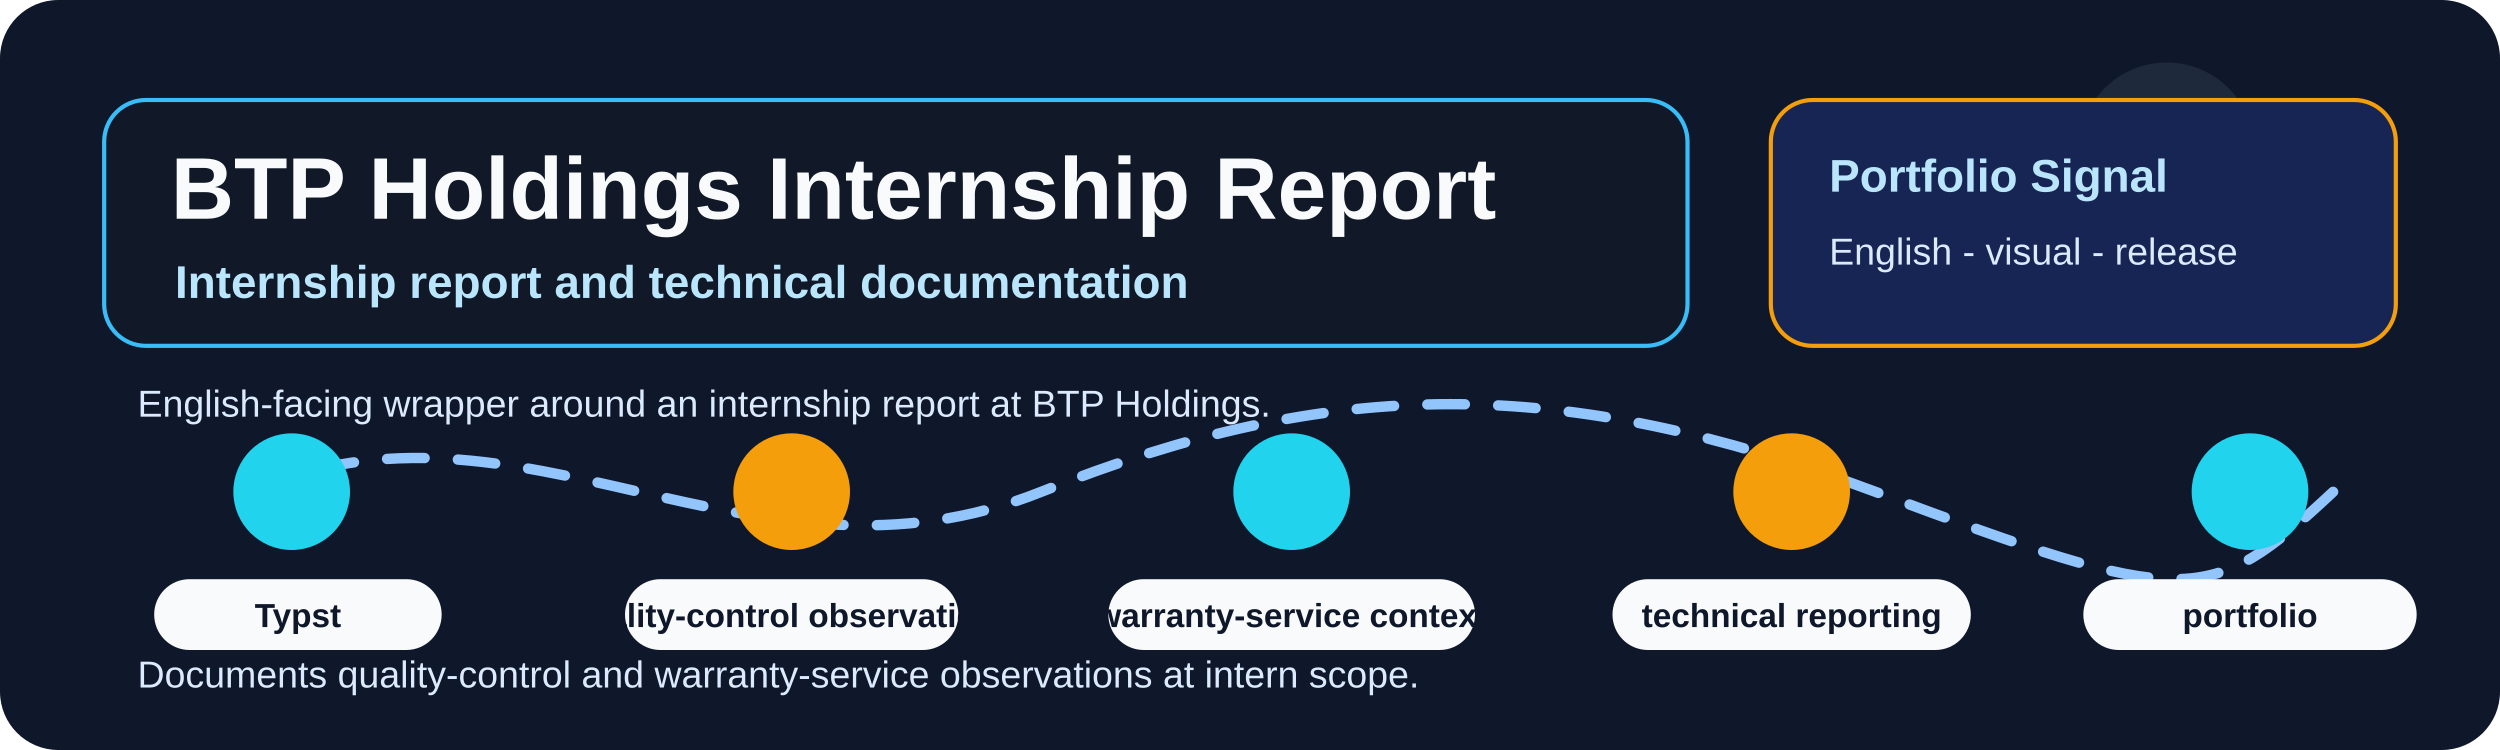
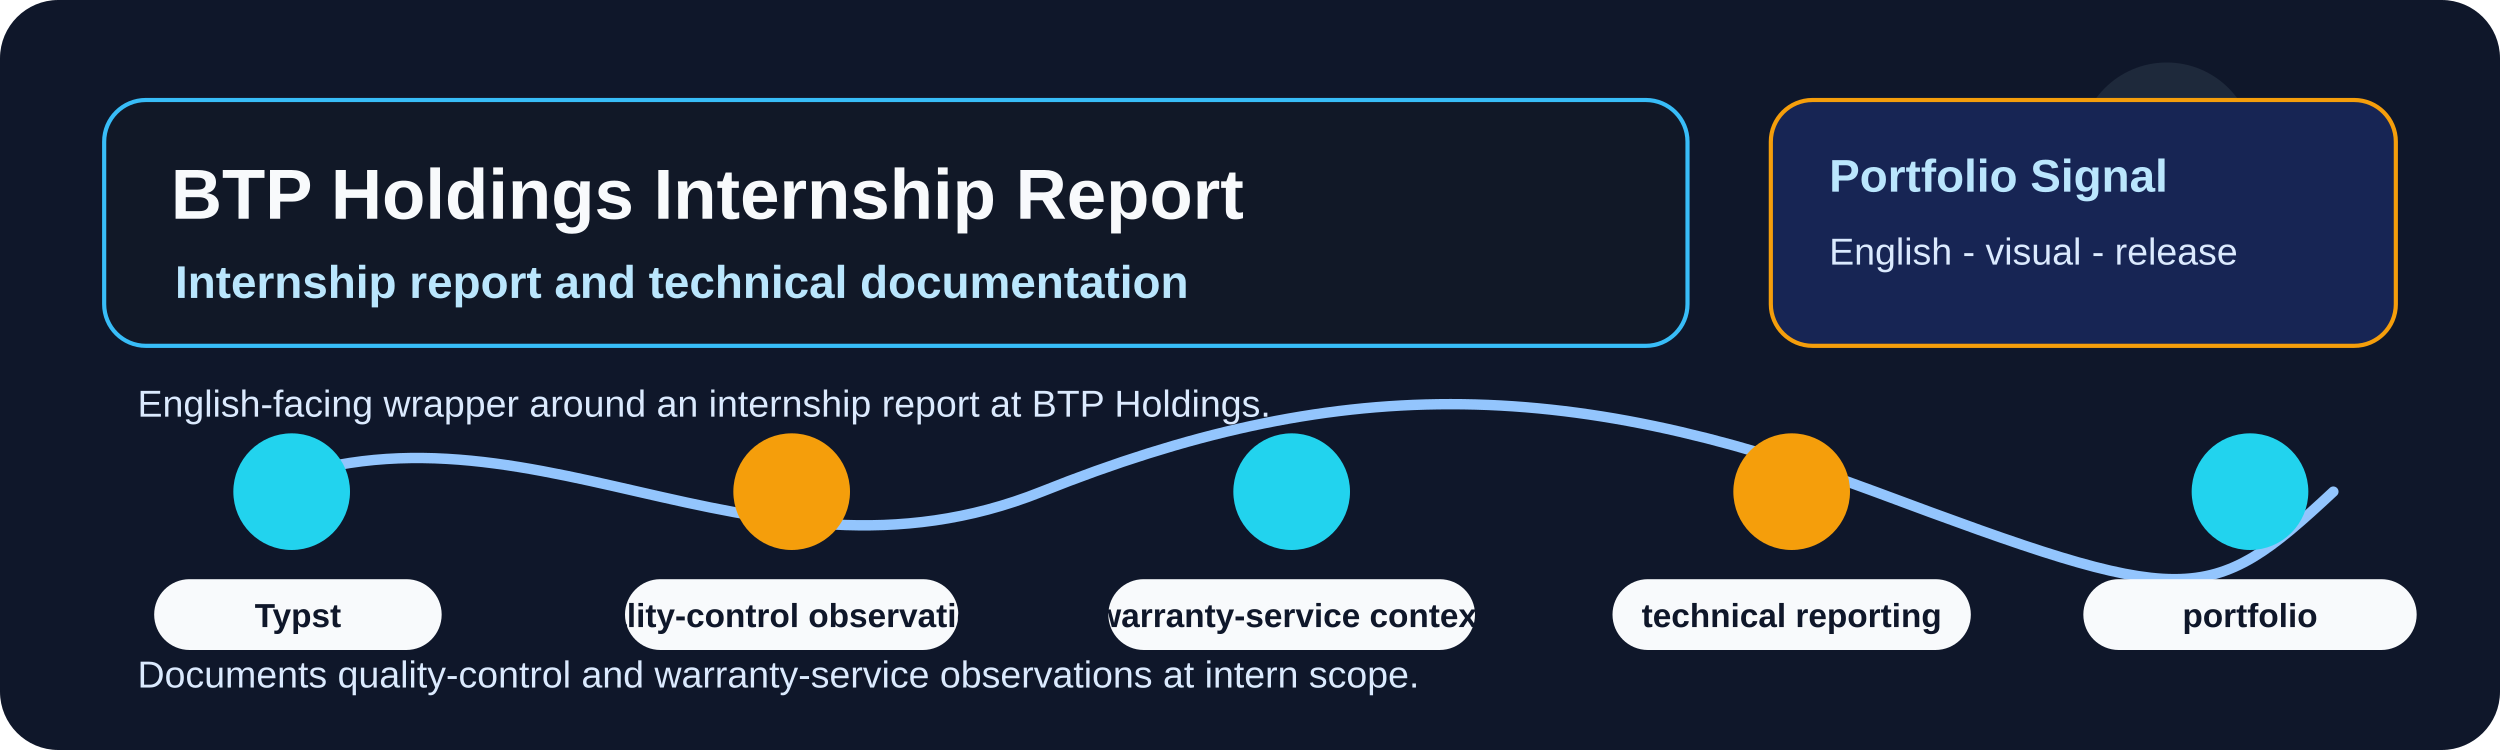
<svg xmlns="http://www.w3.org/2000/svg" width="1200" height="360" viewBox="0 0 1200 360" role="img" aria-labelledby="title desc">
  <style>
    .bg { fill: #0f172a; }
    .panel { fill: #111827; stroke: #38bdf8; stroke-width: 2; }
    .panel2 { fill: #172554; stroke: #f59e0b; stroke-width: 2; }
-     .title { font: 800 42px Segoe UI, Arial, sans-serif; fill: #f8fafc; }
+     .title { font: 800 34px Segoe UI, Arial, sans-serif; fill: #f8fafc; }
    .subtitle { font: 600 22px Segoe UI, Arial, sans-serif; fill: #bae6fd; }
    .body { font: 500 18px Segoe UI, Arial, sans-serif; fill: #dbeafe; }
    .small { font: 700 16px Segoe UI, Arial, sans-serif; fill: #0f172a; }
    .chip { fill: #f8fafc; }
    .node { fill: #22d3ee; }
    .node2 { fill: #f59e0b; }
-     .wire { stroke: #93c5fd; stroke-width: 5; stroke-linecap: round; stroke-dasharray: 18 16; animation: dash 3s linear infinite; }
+     .wire { stroke: #93c5fd; stroke-width: 5; stroke-linecap: round; }
    .pulse { animation: pulse 2.4s ease-in-out infinite; transform-origin: center; }
-     @keyframes dash { to { stroke-dashoffset: -136; } }
    @keyframes pulse { 0%, 100% { opacity: .55; transform: scale(.96); } 50% { opacity: 1; transform: scale(1.04); } }
  </style>
  <rect class="bg" width="1200" height="360" rx="28" />
  <circle cx="1040" cy="72" r="42" fill="#1e293b" />
  <circle class="pulse" cx="1040" cy="72" r="24" fill="#38bdf8" opacity=".85" />
  <rect x="50" y="48" width="760" height="118" rx="20" class="panel" />
  <text x="82" y="105" class="title">BTP Holdings Internship Report</text>
  <text x="84" y="143" class="subtitle">Internship report and technical documentation</text>
  <rect x="850" y="48" width="300" height="118" rx="20" class="panel2" />
  <text x="878" y="92" class="subtitle">Portfolio Signal</text>
  <text x="878" y="127" class="body">English - visual - release</text>
  <path d="M120 236 C 250 180, 360 292, 500 236 S 750 180, 900 236 S 1060 292, 1120 236" class="wire" fill="none" />
  <g>
    <circle class="node pulse" cx="140" cy="236" r="28" />
    <circle class="node2 pulse" cx="380" cy="236" r="28" />
    <circle class="node pulse" cx="620" cy="236" r="28" />
    <circle class="node2 pulse" cx="860" cy="236" r="28" />
    <circle class="node pulse" cx="1080" cy="236" r="28" />
  </g>
  <g>
    <rect x="74" y="278" width="138" height="34" rx="17" class="chip" />
    <text x="143" y="301" text-anchor="middle" class="small">Typst</text>
    <rect x="300" y="278" width="160" height="34" rx="17" class="chip" />
    <text x="380" y="301" text-anchor="middle" class="small">quality-control observations</text>
    <rect x="532" y="278" width="176" height="34" rx="17" class="chip" />
    <text x="620" y="301" text-anchor="middle" class="small">warranty-service context</text>
    <rect x="774" y="278" width="172" height="34" rx="17" class="chip" />
    <text x="860" y="301" text-anchor="middle" class="small">technical reporting</text>
    <rect x="1000" y="278" width="160" height="34" rx="17" class="chip" />
    <text x="1080" y="301" text-anchor="middle" class="small">portfolio</text>
  </g>
  <text x="66" y="200" class="body">English-facing wrapper around an internship report at BTP Holdings.</text>
  <text x="66" y="330" class="body">Documents quality-control and warranty-service observations at intern scope.</text>
</svg>
